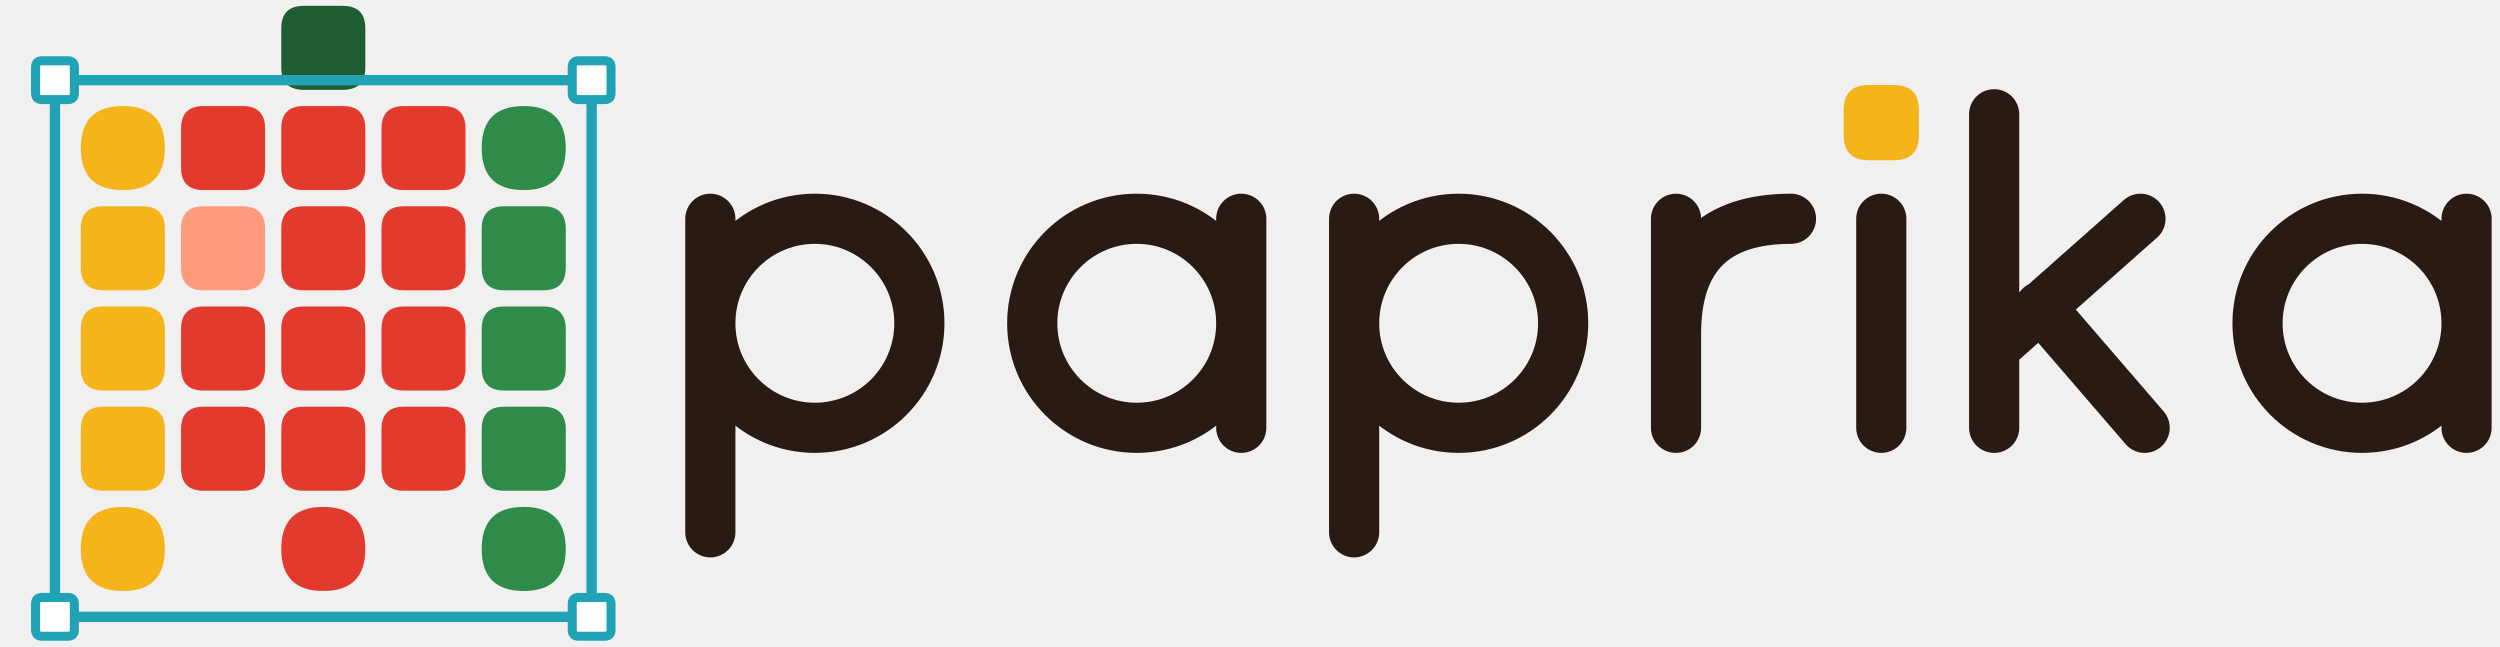
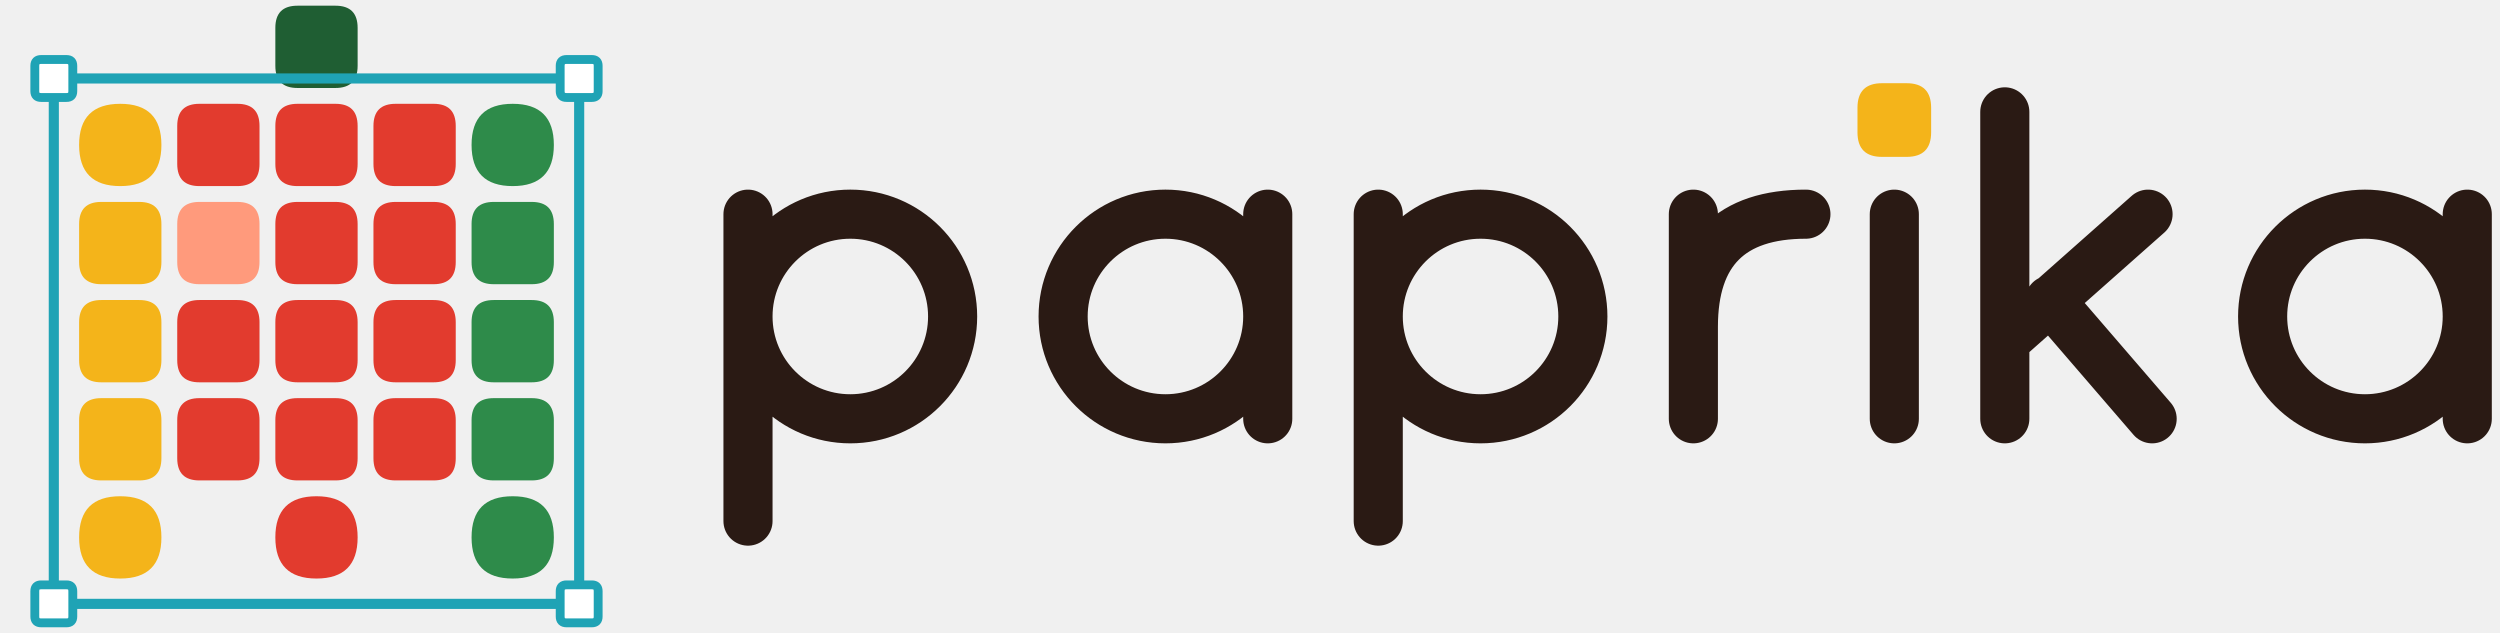
- <svg xmlns="http://www.w3.org/2000/svg" width="494.91" height="128" viewBox="0 0 494.91 128">
+ <svg xmlns="http://www.w3.org/2000/svg" width="505.55" height="128" viewBox="0 0 505.55 128">
  <g transform="scale(1.28)">
    <path d="M47 0.9 H53 Q56.5 0.9 56.5 4.4 V10.4 Q56.5 13.9 53 13.9 H47 Q43.5 13.9 43.5 10.4 V4.4 Q43.5 0.9 47 0.9 Z" fill="#1F5E33" />
    <path d="M19 16.4 H19 Q25.5 16.4 25.5 22.9 V22.9 Q25.5 29.4 19 29.4 H19 Q12.5 29.4 12.5 22.9 V22.9 Q12.5 16.4 19 16.4 Z M16 31.9 H22 Q25.5 31.9 25.5 35.4 V41.4 Q25.5 44.9 22 44.9 H16 Q12.5 44.9 12.5 41.4 V35.4 Q12.5 31.9 16 31.9 Z M16 47.4 H22 Q25.5 47.4 25.5 50.9 V56.9 Q25.5 60.4 22 60.4 H16 Q12.5 60.4 12.5 56.9 V50.9 Q12.5 47.4 16 47.4 Z M16 62.9 H22 Q25.5 62.9 25.5 66.4 V72.4 Q25.5 75.9 22 75.9 H16 Q12.5 75.9 12.5 72.4 V66.4 Q12.5 62.9 16 62.9 Z M19 78.4 H19 Q25.5 78.4 25.5 84.9 V84.9 Q25.5 91.4 19 91.4 H19 Q12.5 91.4 12.5 84.9 V84.9 Q12.5 78.4 19 78.4 Z" fill="#F4B41A" />
    <path d="M31.5 16.4 H37.5 Q41 16.4 41 19.9 V25.9 Q41 29.4 37.5 29.4 H31.5 Q28 29.4 28 25.9 V19.9 Q28 16.4 31.5 16.4 Z M47 16.4 H53 Q56.5 16.4 56.5 19.9 V25.9 Q56.5 29.4 53 29.4 H47 Q43.5 29.4 43.5 25.9 V19.9 Q43.5 16.4 47 16.4 Z M62.5 16.4 H68.5 Q72 16.4 72 19.9 V25.9 Q72 29.4 68.5 29.4 H62.5 Q59 29.4 59 25.9 V19.9 Q59 16.4 62.5 16.4 Z M47 31.9 H53 Q56.5 31.9 56.5 35.4 V41.4 Q56.5 44.9 53 44.9 H47 Q43.5 44.9 43.5 41.4 V35.4 Q43.5 31.9 47 31.9 Z M62.5 31.9 H68.5 Q72 31.9 72 35.4 V41.4 Q72 44.9 68.5 44.9 H62.5 Q59 44.9 59 41.4 V35.4 Q59 31.9 62.5 31.9 Z M31.5 47.4 H37.5 Q41 47.4 41 50.9 V56.9 Q41 60.4 37.5 60.4 H31.5 Q28 60.4 28 56.9 V50.9 Q28 47.4 31.5 47.4 Z M47 47.4 H53 Q56.5 47.4 56.5 50.9 V56.9 Q56.5 60.4 53 60.4 H47 Q43.5 60.4 43.5 56.9 V50.9 Q43.5 47.4 47 47.4 Z M62.5 47.4 H68.5 Q72 47.4 72 50.9 V56.9 Q72 60.4 68.5 60.4 H62.5 Q59 60.4 59 56.9 V50.9 Q59 47.4 62.5 47.4 Z M31.5 62.9 H37.5 Q41 62.9 41 66.4 V72.4 Q41 75.9 37.5 75.9 H31.5 Q28 75.9 28 72.4 V66.4 Q28 62.9 31.5 62.9 Z M47 62.9 H53 Q56.5 62.9 56.5 66.4 V72.4 Q56.5 75.9 53 75.9 H47 Q43.5 75.9 43.5 72.4 V66.4 Q43.5 62.9 47 62.9 Z M62.5 62.9 H68.5 Q72 62.9 72 66.4 V72.4 Q72 75.9 68.5 75.9 H62.5 Q59 75.9 59 72.4 V66.4 Q59 62.9 62.5 62.9 Z M50 78.4 H50 Q56.5 78.4 56.5 84.9 V84.9 Q56.5 91.4 50 91.4 H50 Q43.5 91.4 43.5 84.9 V84.9 Q43.5 78.4 50 78.4 Z" fill="#E23B2E" />
    <path d="M81 16.4 H81 Q87.5 16.4 87.5 22.9 V22.9 Q87.5 29.4 81 29.4 H81 Q74.5 29.4 74.5 22.9 V22.9 Q74.5 16.4 81 16.4 Z M78 31.9 H84 Q87.5 31.9 87.5 35.4 V41.4 Q87.5 44.9 84 44.9 H78 Q74.5 44.9 74.5 41.4 V35.4 Q74.5 31.9 78 31.9 Z M78 47.4 H84 Q87.5 47.4 87.5 50.9 V56.9 Q87.5 60.4 84 60.4 H78 Q74.5 60.4 74.5 56.9 V50.9 Q74.5 47.4 78 47.4 Z M78 62.9 H84 Q87.5 62.9 87.5 66.4 V72.4 Q87.5 75.9 84 75.9 H78 Q74.5 75.9 74.5 72.4 V66.4 Q74.5 62.9 78 62.9 Z M81 78.4 H81 Q87.5 78.4 87.5 84.9 V84.9 Q87.5 91.4 81 91.4 H81 Q74.5 91.4 74.5 84.9 V84.9 Q74.5 78.4 81 78.4 Z" fill="#2E8B4A" />
    <path d="M31.5 31.9 H37.5 Q41 31.9 41 35.4 V41.4 Q41 44.9 37.5 44.9 H31.5 Q28 44.9 28 41.4 V35.4 Q28 31.9 31.5 31.9 Z" fill="#FF9A7C" />
    <path d="M8.5 12.4 H91.5 Q91.5 12.4 91.5 12.4 V95.4 Q91.5 95.4 91.5 95.4 H8.5 Q8.5 95.4 8.5 95.4 V12.4 Q8.5 12.4 8.5 12.4 Z" fill="none" stroke="#1FA3B5" stroke-width="1.6" stroke-linejoin="round" />
    <path d="M6.5 9.4 H10.5 Q11.5 9.4 11.5 10.4 V14.4 Q11.5 15.4 10.5 15.4 H6.5 Q5.5 15.4 5.5 14.4 V10.4 Q5.5 9.4 6.5 9.4 Z M89.5 9.4 H93.5 Q94.5 9.4 94.5 10.4 V14.4 Q94.5 15.4 93.5 15.4 H89.5 Q88.5 15.4 88.5 14.4 V10.4 Q88.5 9.4 89.5 9.4 Z M6.5 92.4 H10.5 Q11.5 92.4 11.5 93.4 V97.4 Q11.5 98.4 10.5 98.4 H6.5 Q5.5 98.4 5.5 97.4 V93.4 Q5.5 92.4 6.5 92.4 Z M89.5 92.4 H93.5 Q94.5 92.4 94.5 93.4 V97.4 Q94.5 98.4 93.5 98.4 H89.5 Q88.5 98.4 88.5 97.4 V93.4 Q88.5 92.4 89.5 92.4 Z" fill="#FFFFFF" stroke="#1FA3B5" stroke-width="1.4" stroke-linejoin="round" />
  </g>
-   <g transform="translate(140.62 43.31) scale(0.413793)">
+   <g transform="translate(151.26 43.31) scale(0.413793)">
    <path d="M0 0 L0 150 M0 50 A50 50 0 1 0 100 50 A50 50 0 1 0 0 50 Z M154 50 A50 50 0 1 0 254 50 A50 50 0 1 0 154 50 Z M254 0 L254 100 M308 0 L308 150 M308 50 A50 50 0 1 0 408 50 A50 50 0 1 0 308 50 Z M462 100 L462 0 M462 55 Q462 0 517 0 M560.2 0 L560.2 100 M614.2 -50 L614.2 100 M684.2 0 L614.2 62 M636.2 42 L686.2 100 M740.2 50 A50 50 0 1 0 840.2 50 A50 50 0 1 0 740.2 50 Z M840.2 0 L840.2 100" fill="none" stroke="#2A1A14" stroke-width="24" stroke-linecap="round" stroke-linejoin="round" />
    <path d="M554.2 -64 H566.2 Q578.2 -64 578.2 -52 V-40 Q578.2 -28 566.2 -28 H554.2 Q542.2 -28 542.2 -40 V-52 Q542.2 -64 554.2 -64 Z" fill="#F4B41A" />
  </g>
</svg>
